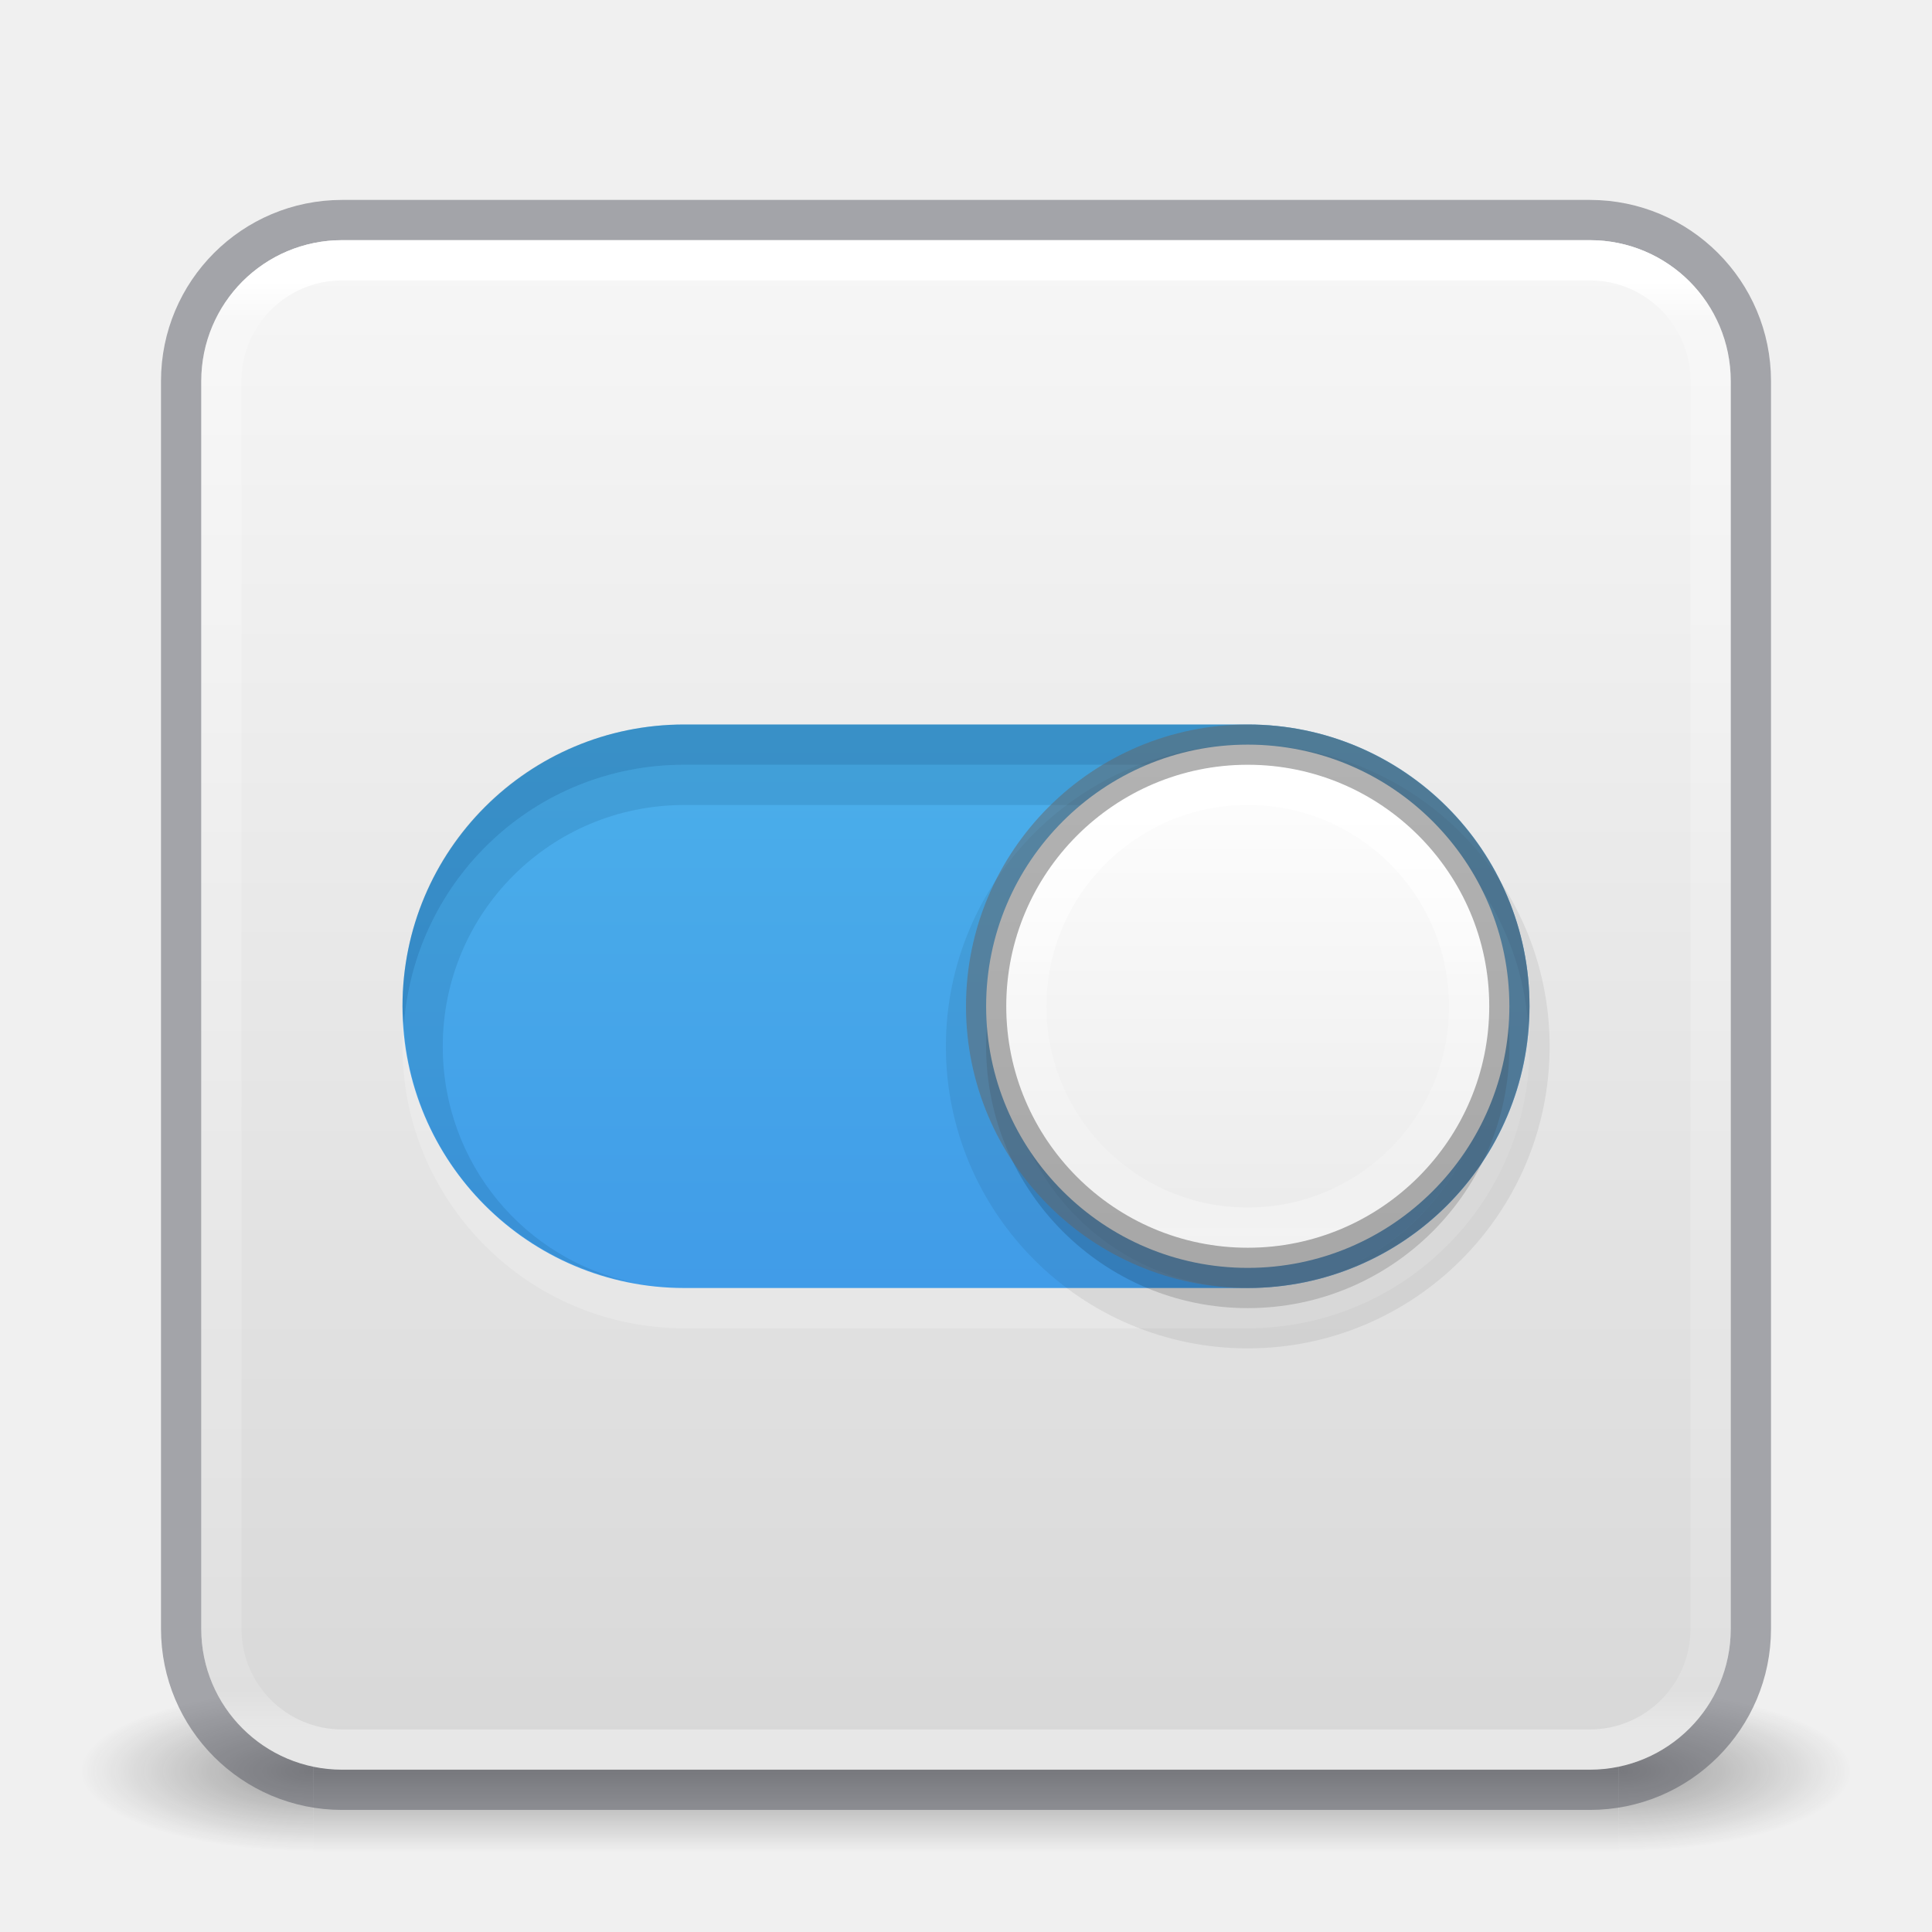
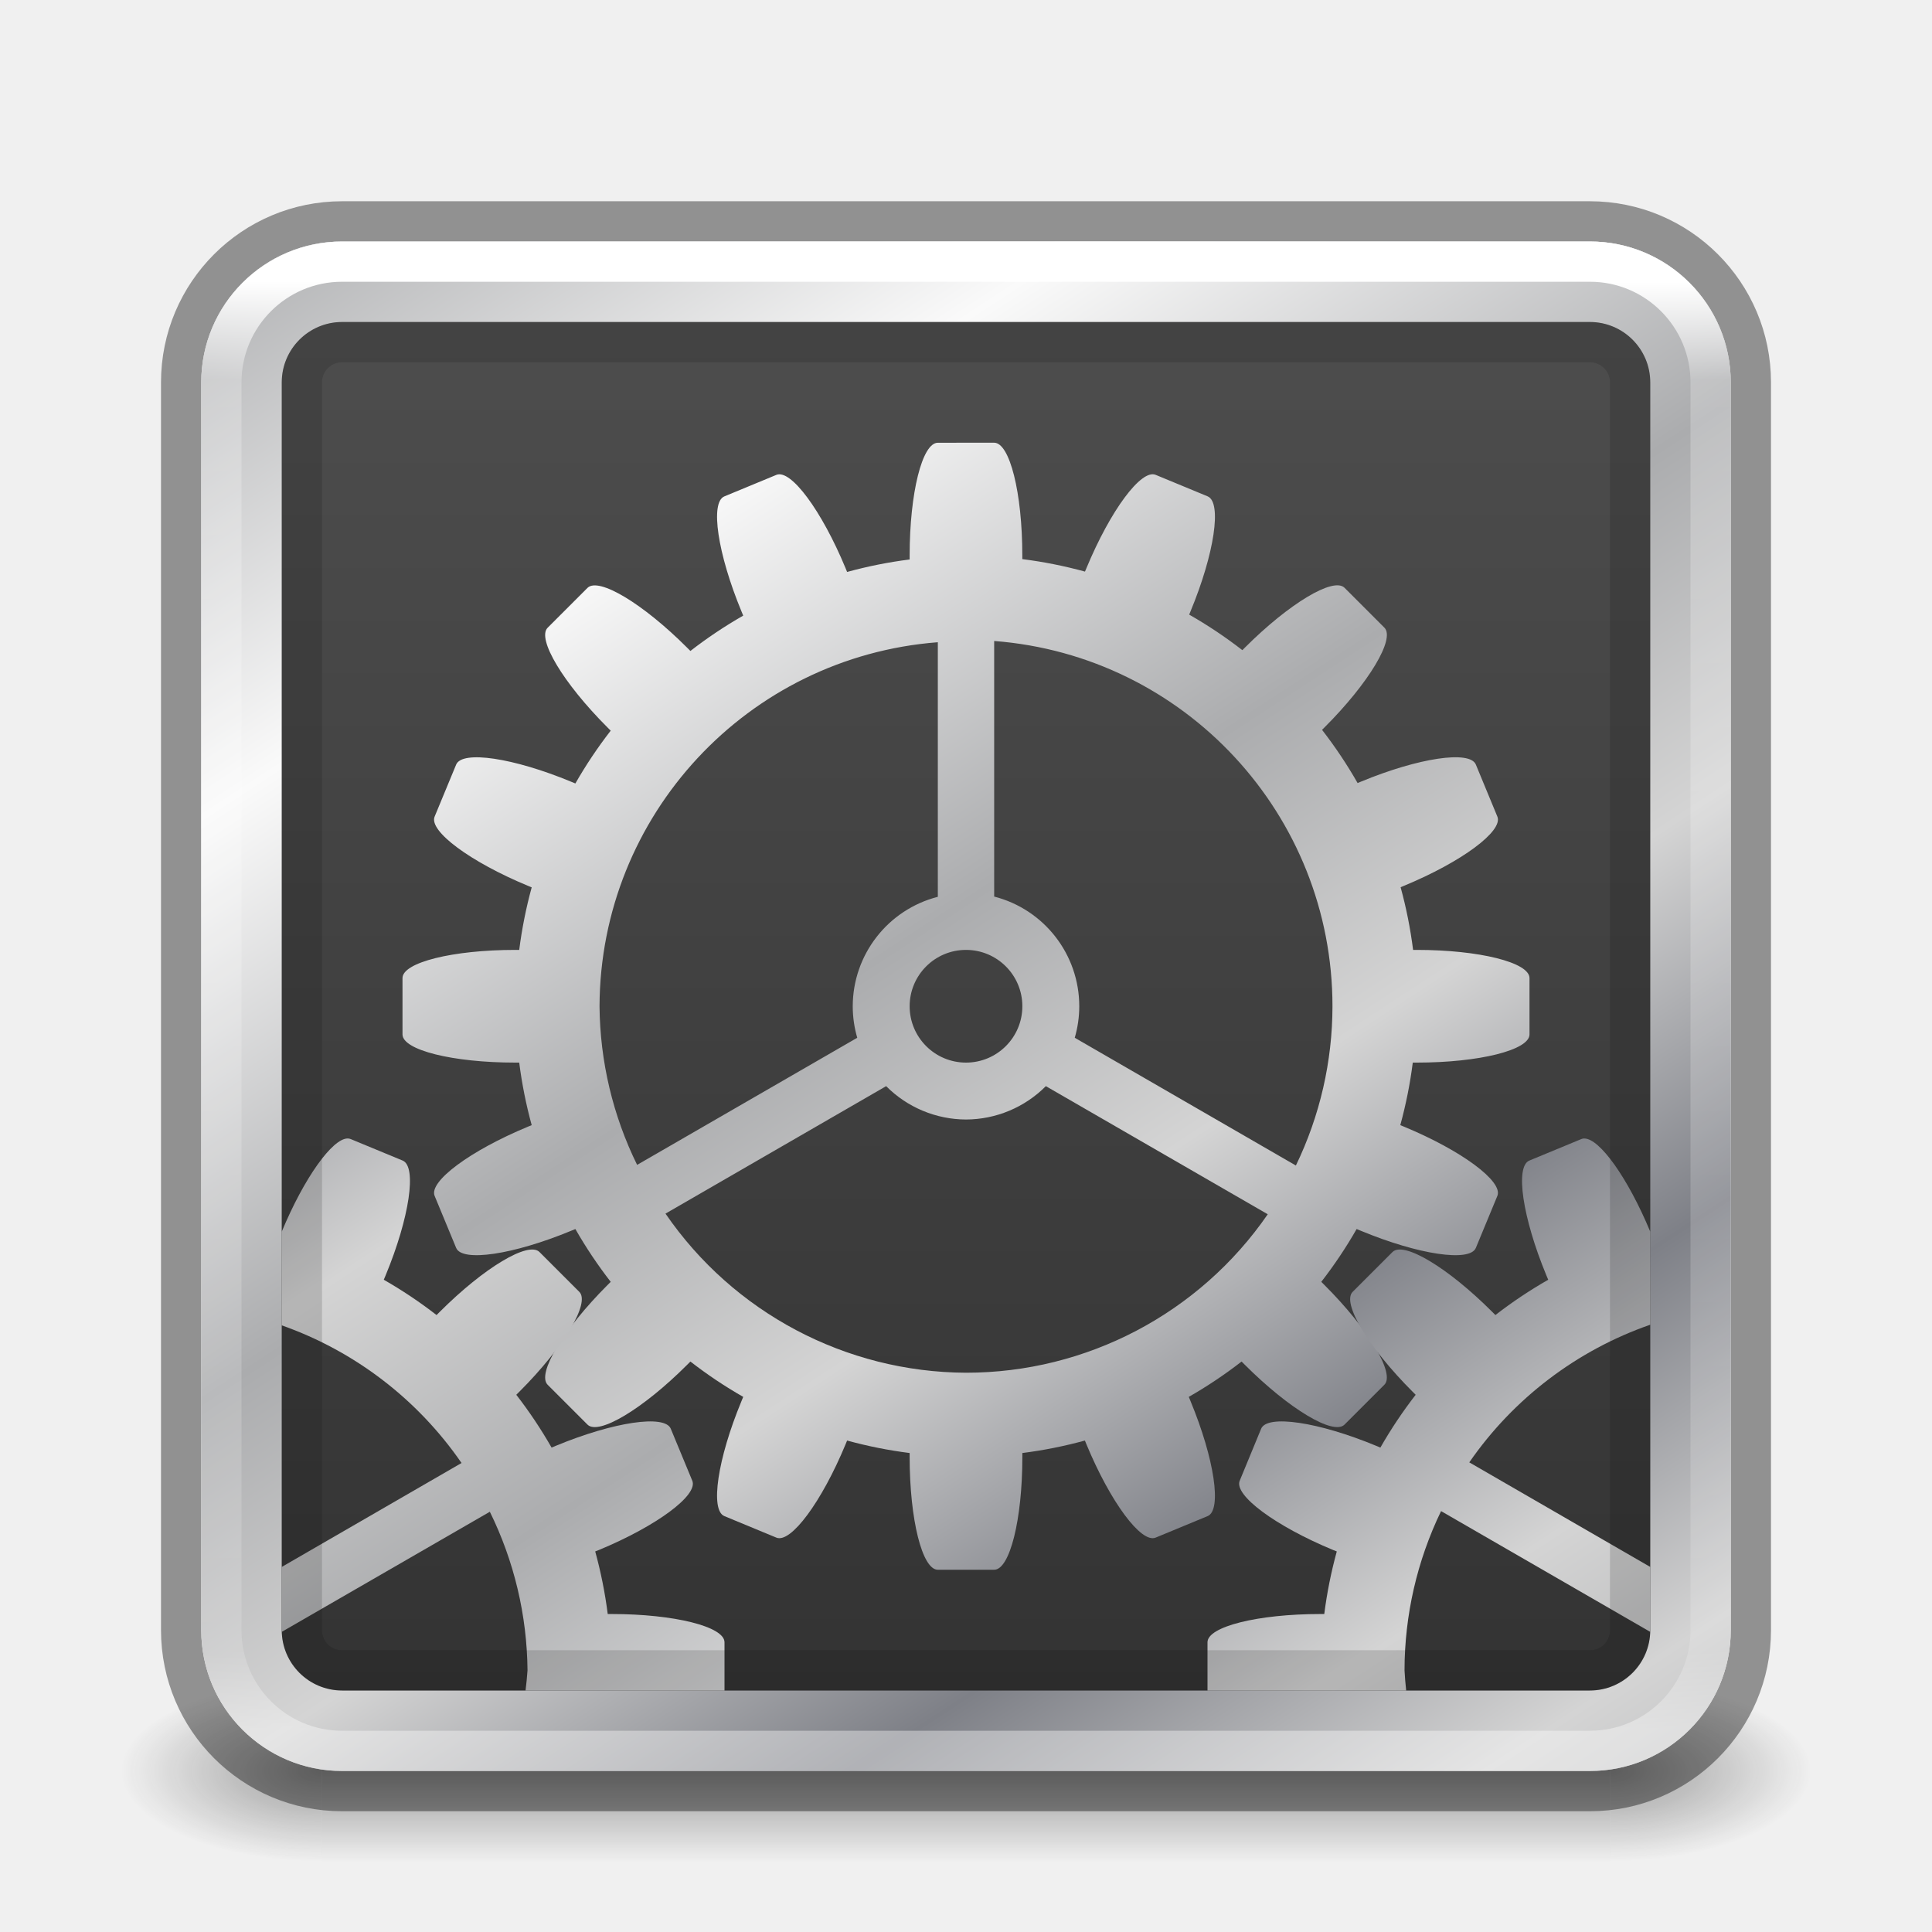
<svg xmlns="http://www.w3.org/2000/svg" xmlns:xlink="http://www.w3.org/1999/xlink" version="1.1" width="48" height="48" id="svg4117">
  <defs id="defs4119">
-     <linearGradient id="linearGradient3924">
-       <stop id="stop3926" style="stop-color:#ffffff;stop-opacity:1" offset="0" />
-       <stop id="stop3928" style="stop-color:#ffffff;stop-opacity:0.235" offset="0.027" />
-       <stop id="stop3930" style="stop-color:#ffffff;stop-opacity:0.157" offset="0.972" />
-       <stop id="stop3932" style="stop-color:#ffffff;stop-opacity:0.392" offset="1" />
-     </linearGradient>
-     <radialGradient cx="4.993" cy="43.5" r="2.5" fx="4.993" fy="43.5" id="radialGradient2873-966-168" xlink:href="#linearGradient3688-166-749" gradientUnits="userSpaceOnUse" gradientTransform="matrix(2.003784,0,0,1.4,27.98813,-17.4)" />
    <linearGradient id="linearGradient3688-166-749">
      <stop id="stop2883" style="stop-color:#181818;stop-opacity:1" offset="0" />
      <stop id="stop2885" style="stop-color:#181818;stop-opacity:0" offset="1" />
    </linearGradient>
-     <radialGradient cx="4.993" cy="43.5" r="2.5" fx="4.993" fy="43.5" id="radialGradient2875-742-326" xlink:href="#linearGradient3688-464-309" gradientUnits="userSpaceOnUse" gradientTransform="matrix(2.003784,0,0,1.4,-20.01187,-104.4)" />
-     <linearGradient id="linearGradient3688-464-309">
-       <stop id="stop2889" style="stop-color:#181818;stop-opacity:1" offset="0" />
-       <stop id="stop2891" style="stop-color:#181818;stop-opacity:0" offset="1" />
-     </linearGradient>
-     <linearGradient x1="25.058" y1="47.028" x2="25.058" y2="39.999" id="linearGradient2877-634-617" xlink:href="#linearGradient3702-501-757" gradientUnits="userSpaceOnUse" />
    <linearGradient id="linearGradient3702-501-757">
      <stop id="stop2895" style="stop-color:#181818;stop-opacity:0" offset="0" />
      <stop id="stop2897" style="stop-color:#181818;stop-opacity:1" offset="0.5" />
      <stop id="stop2899" style="stop-color:#181818;stop-opacity:0" offset="1" />
    </linearGradient>
-     <filter color-interpolation-filters="sRGB" id="filter3831">
+     <filter color-interpolation-filters="sRGB" id="filter3831" x="-0.076" y="-0.068" width="1.153" height="1.136">
      <feGaussianBlur stdDeviation="0.637" id="feGaussianBlur3833" />
    </filter>
    <clipPath id="clipPath3823">
      <path d="M 108.812,58 C 107.254,58 106,59.254 106,60.812 l 0,24.375 C 106,86.746 107.254,88 108.812,88 l 24.375,0 C 134.746,88 136,86.746 136,85.188 l 0,-24.375 C 136,59.254 134.746,58 133.188,58 l -24.375,0 z m 7.188,4.5 10,0 0,8.75 5,0 -10,13.75 -10,-13.75 5,0 0,-8.75 z" id="path3825" style="fill:#ffffff;fill-opacity:1;stroke:none" />
    </clipPath>
    <linearGradient x1="65.263" y1="64.205" x2="65.263" y2="50.069" id="linearGradient3812" xlink:href="#linearGradient5010" gradientUnits="userSpaceOnUse" gradientTransform="matrix(0.625,0,0,0.625,78.5,32.25)" />
-     <filter color-interpolation-filters="sRGB" id="filter3806">
+     <filter color-interpolation-filters="sRGB" id="filter3806" x="-0.096" y="-0.096" width="1.192" height="1.192">
      <feGaussianBlur stdDeviation="1.2" id="feGaussianBlur3808" />
    </filter>
    <linearGradient x1="70" y1="54" x2="70" y2="75.095" id="linearGradient3788" xlink:href="#linearGradient3737" gradientUnits="userSpaceOnUse" gradientTransform="translate(0,4)" />
    <linearGradient x1="56" y1="72" x2="88" y2="72" id="linearGradient3773" xlink:href="#linearGradient3778" gradientUnits="userSpaceOnUse" gradientTransform="matrix(0.9375,0,0,0.9375,-140.5,3.5)" />
    <linearGradient x1="65.263" y1="64.205" x2="65.263" y2="50.069" id="linearGradient3832" xlink:href="#linearGradient3737" gradientUnits="userSpaceOnUse" gradientTransform="matrix(0.625,0,0,0.625,28.5,31.25)" />
-     <filter color-interpolation-filters="sRGB" id="filter3174">
+     <filter color-interpolation-filters="sRGB" id="filter3174" x="-0.048" y="-0.047" width="1.095" height="1.094">
      <feGaussianBlur stdDeviation="1.71" id="feGaussianBlur3176" />
    </filter>
    <linearGradient id="linearGradient3737">
      <stop id="stop3739" style="stop-color:#ffffff;stop-opacity:1" offset="0" />
      <stop id="stop3741" style="stop-color:#ffffff;stop-opacity:0" offset="1" />
    </linearGradient>
    <linearGradient x1="45.448" y1="92.54" x2="45.448" y2="7.017" id="ButtonShadow" gradientUnits="userSpaceOnUse" gradientTransform="scale(1.005865,0.994169)">
      <stop id="stop3750" style="stop-color:#000000;stop-opacity:1" offset="0" />
      <stop id="stop3752" style="stop-color:#000000;stop-opacity:0.588" offset="1" />
    </linearGradient>
    <linearGradient id="linearGradient5010">
      <stop id="stop5012" style="stop-color:#000000;stop-opacity:1" offset="0" />
      <stop id="stop5014" style="stop-color:#000000;stop-opacity:0" offset="1" />
    </linearGradient>
    <linearGradient id="linearGradient3778">
      <stop id="stop3780" style="stop-color:#499119;stop-opacity:1" offset="0" />
      <stop id="stop3782" style="stop-color:#8fd625;stop-opacity:1" offset="1" />
    </linearGradient>
-     <linearGradient x1="24" y1="6.033" x2="24" y2="42.033" id="linearGradient3084" xlink:href="#linearGradient3924" gradientUnits="userSpaceOnUse" gradientTransform="translate(2.4e-6,0.9674489)" />
-     <linearGradient id="linearGradient909">
-       <stop id="stop905" style="stop-color:#fafafa;stop-opacity:1" offset="0" />
-       <stop id="stop907" style="stop-color:#d4d4d4;stop-opacity:1" offset="1" />
+     <radialGradient cx="4.993" cy="43.5" r="2.5" fx="4.993" fy="43.5" id="radialGradient3013-6" xlink:href="#linearGradient3688-166-749" gradientUnits="userSpaceOnUse" gradientTransform="matrix(2.003784,0,0,0.8999999,29.98813,4.85)" />
+     <radialGradient cx="4.993" cy="43.5" r="2.5" fx="4.993" fy="43.5" id="radialGradient3015-1" xlink:href="#linearGradient3688-166-749" gradientUnits="userSpaceOnUse" gradientTransform="matrix(2.003784,0,0,0.8999999,-18.01187,-83.15)" />
+     <linearGradient xlink:href="#linearGradient3702-501-757" id="linearGradient1191" gradientUnits="userSpaceOnUse" x1="25.058" y1="47.028" x2="25.058" y2="39.999" gradientTransform="matrix(1.142857,0,0,0.6428571,-3.42857,16.03572)" />
+     <linearGradient xlink:href="#linearGradient149777" id="linearGradient2763" gradientUnits="userSpaceOnUse" gradientTransform="matrix(0.7000004,0,0,0.7000004,-36.20004,-108.0001)" x1="74.881" y1="172.839" x2="97.295" y2="207.149" spreadMethod="reflect" />
+     <linearGradient id="linearGradient149777">
+       <stop style="stop-color:#fafafa;stop-opacity:1" offset="0" id="stop149769" />
+       <stop style="stop-color:#abacae;stop-opacity:1" offset="0.423" id="stop149771" />
+       <stop style="stop-color:#d4d4d4;stop-opacity:1" offset="0.701" id="stop149773" />
+       <stop style="stop-color:#7e8087;stop-opacity:1" offset="1" id="stop149775" />
    </linearGradient>
-     <linearGradient xlink:href="#linearGradient909" id="linearGradient903" x1="14.33" y1="32.022" x2="14.33" y2="-0.07" gradientUnits="userSpaceOnUse" gradientTransform="matrix(1.461539,0,0,1.461539,0.6153851,-48.35205)" />
-     <linearGradient y2="44.341" x2="71.204" y1="6.238" x1="71.204" gradientTransform="matrix(-0.2972972,0,0,0.2972972,52.32618,17.46136)" gradientUnits="userSpaceOnUse" id="linearGradient3590" xlink:href="#linearGradient4011-9-9-70-61-7" />
-     <linearGradient id="linearGradient4011-9-9-70-61-7">
-       <stop offset="0" style="stop-color:#ffffff;stop-opacity:1;" id="stop4013-5-4-3-8-3" />
-       <stop id="stop4015-1-5-70-9-5" style="stop-color:#ffffff;stop-opacity:0.235;" offset="0.508" />
-       <stop offset="0.835" style="stop-color:#ffffff;stop-opacity:0.157;" id="stop4017-7-0-13-0-1" />
-       <stop offset="1" style="stop-color:#ffffff;stop-opacity:0.392;" id="stop4019-1-12-7-0-7" />
+     <linearGradient xlink:href="#linearGradient55160" id="linearGradient2023" gradientUnits="userSpaceOnUse" gradientTransform="matrix(0.4909093,0,0,0.4909093,-23.30912,-69.69092)" x1="102.274" y1="158.744" x2="102.274" y2="227.899" />
+     <linearGradient id="linearGradient55160">
+       <stop style="stop-color:#4d4d4d;stop-opacity:1" offset="0" id="stop55156" />
+       <stop style="stop-color:#333333;stop-opacity:1" offset="1" id="stop55158" />
    </linearGradient>
-     <linearGradient y2="8.093" x2="38.977" y1="59.968" x1="38.977" gradientTransform="matrix(-0.254902,0,0,0.254902,39.15686,16.33333)" gradientUnits="userSpaceOnUse" id="linearGradient3593" xlink:href="#linearGradient4215-8-4-07-7" />
-     <linearGradient id="linearGradient4215-8-4-07-7">
-       <stop id="stop4217-1-2-1-2" offset="0" style="stop-color:#e9e9e9;stop-opacity:1;" />
-       <stop id="stop4219-3-4-0-96" offset="1" style="stop-color:#ffffff;stop-opacity:1;" />
+     <linearGradient x1="39" y1="6" x2="39" y2="41.945" id="linearGradient3058-5" xlink:href="#linearGradient1201" gradientUnits="userSpaceOnUse" gradientTransform="translate(0,1.00001)" />
+     <linearGradient id="linearGradient1201">
+       <stop id="stop1193" style="stop-color:#ffffff;stop-opacity:1" offset="0" />
+       <stop id="stop1195" style="stop-color:#ffffff;stop-opacity:0.235" offset="0.068" />
+       <stop id="stop1197" style="stop-color:#ffffff;stop-opacity:0.157" offset="0.947" />
+       <stop id="stop1199" style="stop-color:#ffffff;stop-opacity:0.392" offset="1" />
    </linearGradient>
-     <linearGradient y2="55.053" x2="30.271" y1="10.029" x1="30.271" gradientTransform="matrix(0.7878787,0,0,0.8863636,-1.212111,-3.363642)" gradientUnits="userSpaceOnUse" id="linearGradient3853" xlink:href="#linearGradient27416-1-2-2" />
-     <linearGradient id="linearGradient27416-1-2-2">
-       <stop offset="0" style="stop-color:#55c1ec;stop-opacity:1" id="stop27420-2-0-2" />
-       <stop offset="1" style="stop-color:#3689e6;stop-opacity:1" id="stop27422-3-5-1" />
-     </linearGradient>
+     <linearGradient xlink:href="#linearGradient149777" id="linearGradient2557" gradientUnits="userSpaceOnUse" gradientTransform="matrix(-0.7000004,0,0,-0.7000004,104.2,174.5001)" x1="74.881" y1="172.839" x2="97.295" y2="207.149" spreadMethod="reflect" />
+     <linearGradient xlink:href="#linearGradient149777" id="linearGradient2902" gradientUnits="userSpaceOnUse" gradientTransform="matrix(-0.7000004,0,0,-0.7000004,64.20004,174.5001)" x1="74.881" y1="172.839" x2="97.295" y2="207.149" spreadMethod="reflect" />
+     <linearGradient xlink:href="#linearGradient149777" id="linearGradient4900" gradientUnits="userSpaceOnUse" gradientTransform="matrix(0.7000004,0,0,0.7000004,-36.20004,-108.0001)" x1="74.881" y1="172.839" x2="97.295" y2="207.149" spreadMethod="reflect" />
  </defs>
-   <g transform="matrix(1.1,0,0,0.4444449,-2.400002,25.11107)" id="g2036" style="display:inline">
-     <g transform="matrix(1.052632,0,0,1.285713,-1.263158,-13.42854)" id="g3712" style="opacity:0.4">
-       <rect width="5" height="7" x="38" y="40" id="rect2801" style="fill:url(#radialGradient2873-966-168);fill-opacity:1;stroke:none" />
-       <rect width="5" height="7" x="-10" y="-47" transform="scale(-1,-1)" id="rect3696" style="fill:url(#radialGradient2875-742-326);fill-opacity:1;stroke:none" />
-       <rect width="28" height="7" x="10" y="40" id="rect3700" style="fill:url(#linearGradient2877-634-617);fill-opacity:1;stroke:none" />
-     </g>
-   </g>
-   <rect transform="scale(1,-1)" width="38" height="38" rx="3.5" ry="3.5" x="5" y="-43.967" id="rect5505-6" style="color:#000000;display:inline;overflow:visible;visibility:visible;fill:url(#linearGradient903);fill-opacity:1;fill-rule:nonzero;stroke:none;stroke-width:1;marker:none;enable-background:accumulate" />
-   <rect width="39" height="39" rx="4" ry="4" x="4.5" y="5.467" id="rect5505-21" style="color:#000000;display:inline;overflow:visible;visibility:visible;opacity:0.5;vector-effect:none;fill:none;fill-opacity:1;fill-rule:nonzero;stroke:#555761;stroke-width:1;stroke-linecap:round;stroke-linejoin:round;stroke-miterlimit:4;stroke-dasharray:none;stroke-dashoffset:0;stroke-opacity:1;marker:none;enable-background:accumulate" />
-   <rect width="37" height="37" rx="3" ry="3" x="5.5" y="6.467" id="rect6741-2" style="fill:none;stroke:url(#linearGradient3084);stroke-width:1;stroke-linecap:round;stroke-linejoin:round;stroke-miterlimit:4;stroke-dasharray:none;stroke-dashoffset:0;stroke-opacity:1" />
  <g transform="translate(-135.8571,-31.05041)" id="layer2" style="display:none">
    <path d="M 11,7 48,5 85,7 c 3.324,0 6,2.676 6,6 l 0,73 c 0,3.324 -2.676,6 -6,6 L 11,92 C 7.676,92 5,89.324 5,86 L 5,13 C 5,9.676 7.676,7 11,7 z" id="rect3745" style="opacity:0.9;fill:url(#ButtonShadow);fill-opacity:1;fill-rule:nonzero;stroke:none;filter:url(#filter3174)" />
  </g>
  <g transform="translate(-135.8571,-31.05041)" id="layer4" style="display:none">
    <rect width="30" height="30" rx="2.812" ry="2.812" x="-86" y="56" transform="matrix(0,-1,1,0,0,4)" id="rect3790" style="opacity:0.6;fill:#000000;fill-opacity:1;stroke:none;filter:url(#filter3806)" />
    <rect width="30" height="30" rx="2.812" ry="2.812" x="-88" y="56" transform="matrix(0,-1,1,0,0,0)" id="rect2993" style="fill:url(#linearGradient3773);fill-opacity:1;stroke:none" />
    <path d="M 58.812,58 C 57.254,58 56,59.254 56,60.812 l 0,24.375 c 0,0.873 0.411,1.641 1.031,2.156 C 57.028,87.29 57,87.242 57,87.188 l 0,-24.375 C 57,61.254 58.171,60 59.625,60 l 22.75,0 C 83.829,60 85,61.254 85,62.812 l 0,24.375 c 0,0.055 -0.028,0.102 -0.031,0.156 C 85.589,86.829 86,86.061 86,85.188 l 0,-24.375 C 86,59.254 84.746,58 83.188,58 l -24.375,0 z" id="rect3775" style="opacity:0.5;fill:url(#linearGradient3788);fill-opacity:1;stroke:none" />
    <path d="m 116,63.5 0,8.75 -5,0 10,13.75 10,-13.75 -5,0 0,-8.75 -10,0 z" transform="translate(-50,0)" clip-path="url(#clipPath3823)" id="path3810" style="opacity:0.6;fill:url(#linearGradient3812);fill-opacity:1;fill-rule:nonzero;stroke:none;display:inline;filter:url(#filter3831)" />
    <path d="m 66,62.5 0,8.75 -5,0 10,13.75 10,-13.75 -5,0 0,-8.75 -10,0 z" id="path4278" style="fill:url(#linearGradient3832);fill-opacity:1;fill-rule:nonzero;stroke:none;display:inline" />
  </g>
-   <rect width="28" height="14" rx="7" ry="7" x="10" y="19" id="rect3990-2" style="color:#000000;display:inline;overflow:visible;visibility:visible;opacity:0.2;fill:#ffffff;fill-opacity:1;fill-rule:nonzero;stroke:none;stroke-width:2;marker:none;enable-background:accumulate" />
-   <rect width="28" height="14" rx="7" ry="7" x="10" y="18" id="rect3990" style="color:#000000;display:inline;overflow:visible;visibility:visible;fill:url(#linearGradient3853);fill-opacity:1;fill-rule:nonzero;stroke:none;stroke-width:2;marker:none;enable-background:accumulate" />
-   <path d="m 17,18 c -3.878,0 -7,3.122 -7,7 0,0.169 0.02,0.334 0.031,0.5 C 10.287,21.858 13.291,19 17,19 h 14 c 3.709,0 6.713,2.858 6.969,6.5 C 37.98,25.334 38,25.169 38,25 38,21.122 34.878,18 31,18 Z" id="rect3990-5" style="color:#000000;display:inline;overflow:visible;visibility:visible;opacity:0.3;fill:#0e4774;fill-opacity:1;fill-rule:nonzero;stroke:none;stroke-width:2.409;marker:none;enable-background:accumulate" />
-   <path d="m 17,19 c -3.709,0 -6.713,2.858 -6.969,6.5 0.227,3.231 2.622,5.826 5.75,6.375 C 13.042,31.317 11,28.909 11,26 c 0,-3.324 2.676,-6 6,-6 h 14 c 3.324,0 6,2.676 6,6 0,2.909 -2.042,5.317 -4.781,5.875 3.128,-0.549 5.523,-3.144 5.75,-6.375 C 37.713,21.858 34.709,19 31,19 Z" id="rect3990-1" style="color:#000000;display:inline;overflow:visible;visibility:visible;opacity:0.15;fill:#0e4774;fill-opacity:1;fill-rule:nonzero;stroke:none;stroke-width:2.71;marker:none;enable-background:accumulate" />
-   <path style="color:#000000;display:inline;overflow:visible;visibility:visible;opacity:0.07;fill:#000000;fill-opacity:1;fill-rule:nonzero;stroke:none;stroke-width:2;marker:none;enable-background:accumulate" id="path2555-7-1-9-4-9-1" d="m 31,18.5 c 4.138,0 7.5,3.362 7.5,7.5 0,4.138 -3.362,7.5 -7.5,7.5 -4.138,0 -7.5,-3.362 -7.5,-7.5 0,-4.138 3.362,-7.5 7.5,-7.5 z" />
-   <path style="color:#000000;display:inline;overflow:visible;visibility:visible;opacity:0.15;fill:#000000;fill-opacity:1;fill-rule:nonzero;stroke:none;stroke-width:2;marker:none;enable-background:accumulate" id="path2555-7-1-9-4-9" d="m 31,19.5 c 3.586,0 6.5,2.914 6.5,6.5 0,3.586 -2.914,6.5 -6.5,6.5 -3.586,0 -6.5,-2.914 -6.5,-6.5 0,-3.586 2.914,-6.5 6.5,-6.5 z" />
-   <path d="M 37,26 A 6,6 0 0 1 25,26 6,6 0 1 1 37,26 Z" id="path13859-2" style="color:#000000;display:inline;overflow:visible;visibility:visible;opacity:0.15;fill:#0e4774;fill-opacity:1;fill-rule:nonzero;stroke:none;stroke-width:2.127;marker:none;enable-background:accumulate" />
-   <path style="color:#000000;display:inline;overflow:visible;visibility:visible;fill:url(#linearGradient3593);fill-opacity:1;fill-rule:nonzero;stroke:none;stroke-width:1;marker:none;enable-background:accumulate" id="path2555-7-1-9-4" d="m 31,18.5 c 3.586,0 6.5,2.914 6.5,6.5 0,3.586 -2.914,6.5 -6.5,6.5 -3.586,0 -6.5,-2.914 -6.5,-6.5 0,-3.586 2.914,-6.5 6.5,-6.5 z" />
-   <path style="color:#000000;display:inline;overflow:visible;visibility:visible;fill:none;stroke:url(#linearGradient3590);stroke-width:1;stroke-linecap:round;stroke-linejoin:round;stroke-miterlimit:4;stroke-dasharray:none;stroke-dashoffset:0;stroke-opacity:1;marker:none;enable-background:accumulate" id="path8655-6-0-5-2" d="m 25.5,25 c 0,3.038 2.463,5.5 5.5,5.5 3.038,0 5.5,-2.463 5.5,-5.5 0,-3.038 -2.462,-5.5 -5.5,-5.5 -3.037,0 -5.5,2.462 -5.5,5.5 z" />
-   <path style="color:#000000;display:inline;overflow:visible;visibility:visible;opacity:0.5;fill:none;stroke:#656565;stroke-width:1;stroke-linecap:round;stroke-linejoin:round;stroke-miterlimit:4;stroke-dasharray:none;stroke-dashoffset:0;stroke-opacity:1;marker:none;enable-background:accumulate" id="path2555-7-1-9-9-41" d="m 31,18.5 c 3.586,0 6.5,2.914 6.5,6.5 0,3.586 -2.914,6.5 -6.5,6.5 -3.586,0 -6.5,-2.914 -6.5,-6.5 0,-3.586 2.914,-6.5 6.5,-6.5 z" />
+   <rect style="opacity:0.4;fill:url(#radialGradient3013-6);fill-opacity:1;stroke:none;stroke-width:0.863" id="rect2801-3-7" y="41.75" x="40" height="4.5" width="5" />
+   <rect style="opacity:0.4;fill:url(#radialGradient3015-1);fill-opacity:1;stroke:none;stroke-width:0.863" id="rect3696-6-3" transform="scale(-1)" y="-46.25" x="-8" height="4.5" width="5" />
+   <rect style="opacity:0.4;fill:url(#linearGradient1191);fill-opacity:1;stroke:none;stroke-width:0.863" id="rect3700-4-6" y="41.75" x="8" height="4.5" width="32" />
+   <rect style="color:#000000;font-variation-settings:normal;display:inline;overflow:visible;visibility:visible;opacity:0.5;fill:none;fill-opacity:1;fill-rule:nonzero;stroke:#000000;stroke-width:1;stroke-linecap:butt;stroke-linejoin:round;stroke-miterlimit:4;stroke-dasharray:none;stroke-dashoffset:0;stroke-opacity:0.788;marker:none;enable-background:accumulate;stop-color:#000000" id="rect5505-21-1-2" y="5.5" x="4.5" ry="4" rx="4" height="39" width="39" />
+   <rect style="color:#000000;font-variation-settings:normal;display:inline;overflow:visible;visibility:visible;fill:url(#linearGradient4900);fill-opacity:1;fill-rule:nonzero;stroke:none;stroke-width:1;stroke-linecap:round;stroke-linejoin:round;stroke-miterlimit:4;stroke-dasharray:none;stroke-dashoffset:0;stroke-opacity:0.5;marker:none;enable-background:accumulate;stop-color:#000000" id="rect5505-21-1-7" y="6" x="5" ry="3.5" rx="3.5" height="38" width="38" />
+   <rect style="color:#000000;font-variation-settings:normal;display:inline;overflow:visible;visibility:visible;fill:url(#linearGradient2023);fill-opacity:1;fill-rule:nonzero;stroke:none;stroke-width:1;stroke-linecap:butt;stroke-linejoin:miter;stroke-miterlimit:4;stroke-dasharray:none;stroke-dashoffset:0;stroke-opacity:0.5;marker:none;enable-background:accumulate;stop-color:#000000" id="rect5505-21-1-7-0" y="8" x="7" ry="1.5" rx="1.5" height="34" width="34" />
+   <rect style="fill:none;stroke:url(#linearGradient3058-5);stroke-width:1;stroke-linecap:round;stroke-linejoin:round;stroke-miterlimit:4;stroke-dasharray:none;stroke-dashoffset:0;stroke-opacity:1" id="rect6741-2-1" y="6.5" x="5.5" ry="3" rx="3" height="37" width="37" />
+   <path id="rect48996-8-9-6-9-9" style="font-variation-settings:normal;fill:url(#linearGradient2763);fill-opacity:1;stroke:none;stroke-width:1;stroke-linecap:round;stroke-linejoin:round;stroke-miterlimit:4;stroke-dasharray:none;stroke-dashoffset:0;stroke-opacity:0.5;stop-color:#000000" d="m 23.3,11 c -0.388,0 -0.7,1.249 -0.7,2.8 v 0.1 a 11.2,11.2 0 0 0 -1.554,0.31 l -0.038,-0.093 c -0.594,-1.433 -1.36,-2.467 -1.719,-2.319 l -1.293,0.535 c -0.358,0.148 -0.168,1.422 0.425,2.855 l 0.044,0.107 a 11.2,11.2 0 0 0 -1.312,0.878 l -0.082,-0.082 c -1.097,-1.097 -2.2,-1.759 -2.475,-1.485 l -0.99,0.99 c -0.274,0.274 0.388,1.378 1.485,2.475 l 0.082,0.082 a 11.2,11.2 0 0 0 -0.878,1.312 l -0.107,-0.044 c -1.433,-0.594 -2.706,-0.783 -2.855,-0.425 l -0.535,1.293 c -0.148,0.358 0.886,1.125 2.319,1.719 l 0.093,0.038 A 11.2,11.2 0 0 0 12.9,23.6 H 12.8 c -1.551,0 -2.8,0.312 -2.8,0.7 v 1.4 c 0,0.388 1.249,0.7 2.8,0.7 h 0.1 a 11.2,11.2 0 0 0 0.31,1.554 l -0.093,0.038 C 11.684,28.586 10.65,29.353 10.798,29.711 l 0.535,1.293 c 0.148,0.358 1.422,0.168 2.855,-0.425 l 0.107,-0.044 a 11.2,11.2 0 0 0 0.878,1.312 l -0.082,0.082 c -1.097,1.097 -1.759,2.2 -1.485,2.475 l 0.99,0.99 c 0.274,0.274 1.378,-0.388 2.475,-1.485 l 0.082,-0.082 a 11.2,11.2 0 0 0 1.312,0.878 l -0.044,0.107 c -0.594,1.433 -0.783,2.706 -0.425,2.855 l 1.293,0.535 c 0.358,0.148 1.125,-0.886 1.719,-2.319 l 0.038,-0.093 a 11.2,11.2 0 0 0 1.554,0.31 V 36.2 c 0,1.551 0.312,2.8 0.7,2.8 h 1.4 c 0.388,0 0.7,-1.249 0.7,-2.8 v -0.1 a 11.2,11.2 0 0 0 1.554,-0.31 l 0.038,0.093 c 0.594,1.433 1.36,2.467 1.719,2.319 l 1.293,-0.535 c 0.358,-0.148 0.168,-1.422 -0.425,-2.855 l -0.044,-0.107 a 11.2,11.2 0 0 0 1.312,-0.878 l 0.082,0.082 c 1.097,1.097 2.2,1.759 2.475,1.485 l 0.99,-0.99 c 0.274,-0.274 -0.388,-1.378 -1.485,-2.475 l -0.082,-0.082 a 11.2,11.2 0 0 0 0.878,-1.312 l 0.107,0.044 c 1.433,0.594 2.706,0.783 2.855,0.425 l 0.535,-1.293 c 0.148,-0.358 -0.886,-1.125 -2.319,-1.719 l -0.093,-0.038 A 11.2,11.2 0 0 0 35.1,26.4 H 35.2 c 1.551,0 2.8,-0.312 2.8,-0.7 v -1.4 c 0,-0.388 -1.249,-0.7 -2.8,-0.7 h -0.092 a 11.2,11.2 0 0 0 -0.31,-1.557 l 0.085,-0.036 C 36.316,21.414 37.35,20.647 37.202,20.289 L 36.667,18.995 c -0.148,-0.358 -1.422,-0.168 -2.855,0.425 l -0.083,0.034 a 11.2,11.2 0 0 0 -0.883,-1.321 l 0.064,-0.064 c 1.097,-1.097 1.759,-2.2 1.485,-2.475 l -0.99,-0.99 c -0.274,-0.274 -1.378,0.388 -2.475,1.485 l -0.064,0.064 a 11.2,11.2 0 0 0 -1.321,-0.883 l 0.034,-0.083 c 0.594,-1.433 0.783,-2.706 0.425,-2.855 l -1.293,-0.535 c -0.358,-0.148 -1.125,0.886 -1.719,2.319 l -0.036,0.085 a 11.2,11.2 0 0 0 -1.557,-0.31 v -0.092 c 0,-1.551 -0.312,-2.8 -0.7,-2.8 z m 1.4,4.925 a 9.105,9.105 0 0 1 8.405,9.075 9.105,9.105 0 0 1 -0.909,3.957 L 26.702,25.783 A 2.813,2.813 0 0 0 26.814,25 2.813,2.813 0 0 0 24.7,22.275 Z m -1.4,0.031 v 6.325 a 2.813,2.813 0 0 0 -2.114,2.719 2.813,2.813 0 0 0 0.112,0.783 l -5.469,3.158 A 9.105,9.105 0 0 1 14.895,25 9.105,9.105 0 0 1 23.3,15.956 Z m 0.7,7.644 a 1.4,1.4 0 0 1 1.4,1.4 1.4,1.4 0 0 1 -1.4,1.4 1.4,1.4 0 0 1 -1.4,-1.4 1.4,1.4 0 0 1 1.4,-1.4 z m -1.984,3.385 A 2.813,2.813 0 0 0 24,27.814 2.813,2.813 0 0 0 25.984,26.985 l 5.513,3.183 A 9.105,9.105 0 0 1 24,34.105 9.105,9.105 0 0 1 16.534,30.152 Z" />
+   <path id="rect48996-8-9-6-9-2" style="font-variation-settings:normal;fill:url(#linearGradient2557);fill-opacity:1;stroke:none;stroke-width:1;stroke-linecap:round;stroke-linejoin:round;stroke-miterlimit:4;stroke-dasharray:none;stroke-dashoffset:0;stroke-opacity:0.5;stop-color:#000000" d="m 39.361,28.285 c -0.025,2.2e-4 -0.05,0.004 -0.072,0.014 l -1.293,0.535 c -0.358,0.148 -0.17,1.42 0.424,2.854 l 0.045,0.107 a 11.2,11.2 0 0 0 -1.312,0.877 l -0.082,-0.082 c -1.097,-1.097 -2.2,-1.759 -2.475,-1.484 l -0.99,0.99 c -0.274,0.274 0.388,1.378 1.484,2.475 l 0.082,0.082 a 11.2,11.2 0 0 0 -0.877,1.312 l -0.107,-0.045 c -1.433,-0.594 -2.707,-0.782 -2.855,-0.424 l -0.533,1.293 c -0.148,0.358 0.885,1.125 2.318,1.719 l 0.094,0.037 a 11.2,11.2 0 0 0 -0.311,1.555 h -0.1 C 31.25,40.1 30,40.413 30,40.801 V 42 h 4.936 a 9.105,9.105 0 0 1 -0.041,-0.5 9.105,9.105 0 0 1 0.908,-3.957 l 5.193,2.998 c 3.8e-4,-0.014 0.004,-0.027 0.004,-0.041 V 38.93 L 36.504,36.332 A 9.105,9.105 0 0 1 41,32.912 v -2.312 c -0.555,-1.334 -1.259,-2.318 -1.639,-2.314 z" />
+   <path id="rect48996-8-9-6-9-2-0" style="font-variation-settings:normal;fill:url(#linearGradient2902);fill-opacity:1;stroke:none;stroke-width:1;stroke-linecap:round;stroke-linejoin:round;stroke-miterlimit:4;stroke-dasharray:none;stroke-dashoffset:0;stroke-opacity:0.5;stop-color:#000000" d="M 8.639,28.285 C 8.259,28.282 7.555,29.265 7,30.6 v 2.328 a 9.105,9.105 0 0 1 4.467,3.42 L 7,38.93 V 40.5 c 0,0.014 0.004,0.027 0.004,0.041 l 5.166,-2.982 A 9.105,9.105 0 0 1 13.106,41.5 9.105,9.105 0 0 1 13.057,42 H 18 v -1.199 c 0,-0.388 -1.25,-0.701 -2.801,-0.701 h -0.1 a 11.2,11.2 0 0 0 -0.311,-1.555 l 0.094,-0.037 c 1.433,-0.594 2.467,-1.36 2.318,-1.719 l -0.535,-1.293 c -0.148,-0.358 -1.42,-0.17 -2.854,0.424 l -0.107,0.045 a 11.2,11.2 0 0 0 -0.877,-1.312 l 0.082,-0.082 c 1.097,-1.097 1.759,-2.2 1.484,-2.475 l -0.99,-0.99 c -0.274,-0.274 -1.378,0.388 -2.475,1.484 l -0.082,0.082 A 11.2,11.2 0 0 0 9.535,31.795 l 0.045,-0.107 c 0.594,-1.433 0.782,-2.705 0.424,-2.854 L 8.711,28.299 c -0.022,-0.009 -0.047,-0.013 -0.072,-0.014 z" />
+   <rect style="color:#000000;font-variation-settings:normal;display:inline;overflow:visible;visibility:visible;opacity:0.3;fill:none;fill-opacity:1;fill-rule:nonzero;stroke:#040404;stroke-width:1;stroke-linecap:butt;stroke-linejoin:miter;stroke-miterlimit:4;stroke-dasharray:none;stroke-dashoffset:0;stroke-opacity:0.502;marker:none;enable-background:accumulate;stop-color:#000000" id="rect5505-21-1-7-0-3-8" y="8.5" x="7.5" ry="1" rx="1" height="33" width="33" />
</svg>
